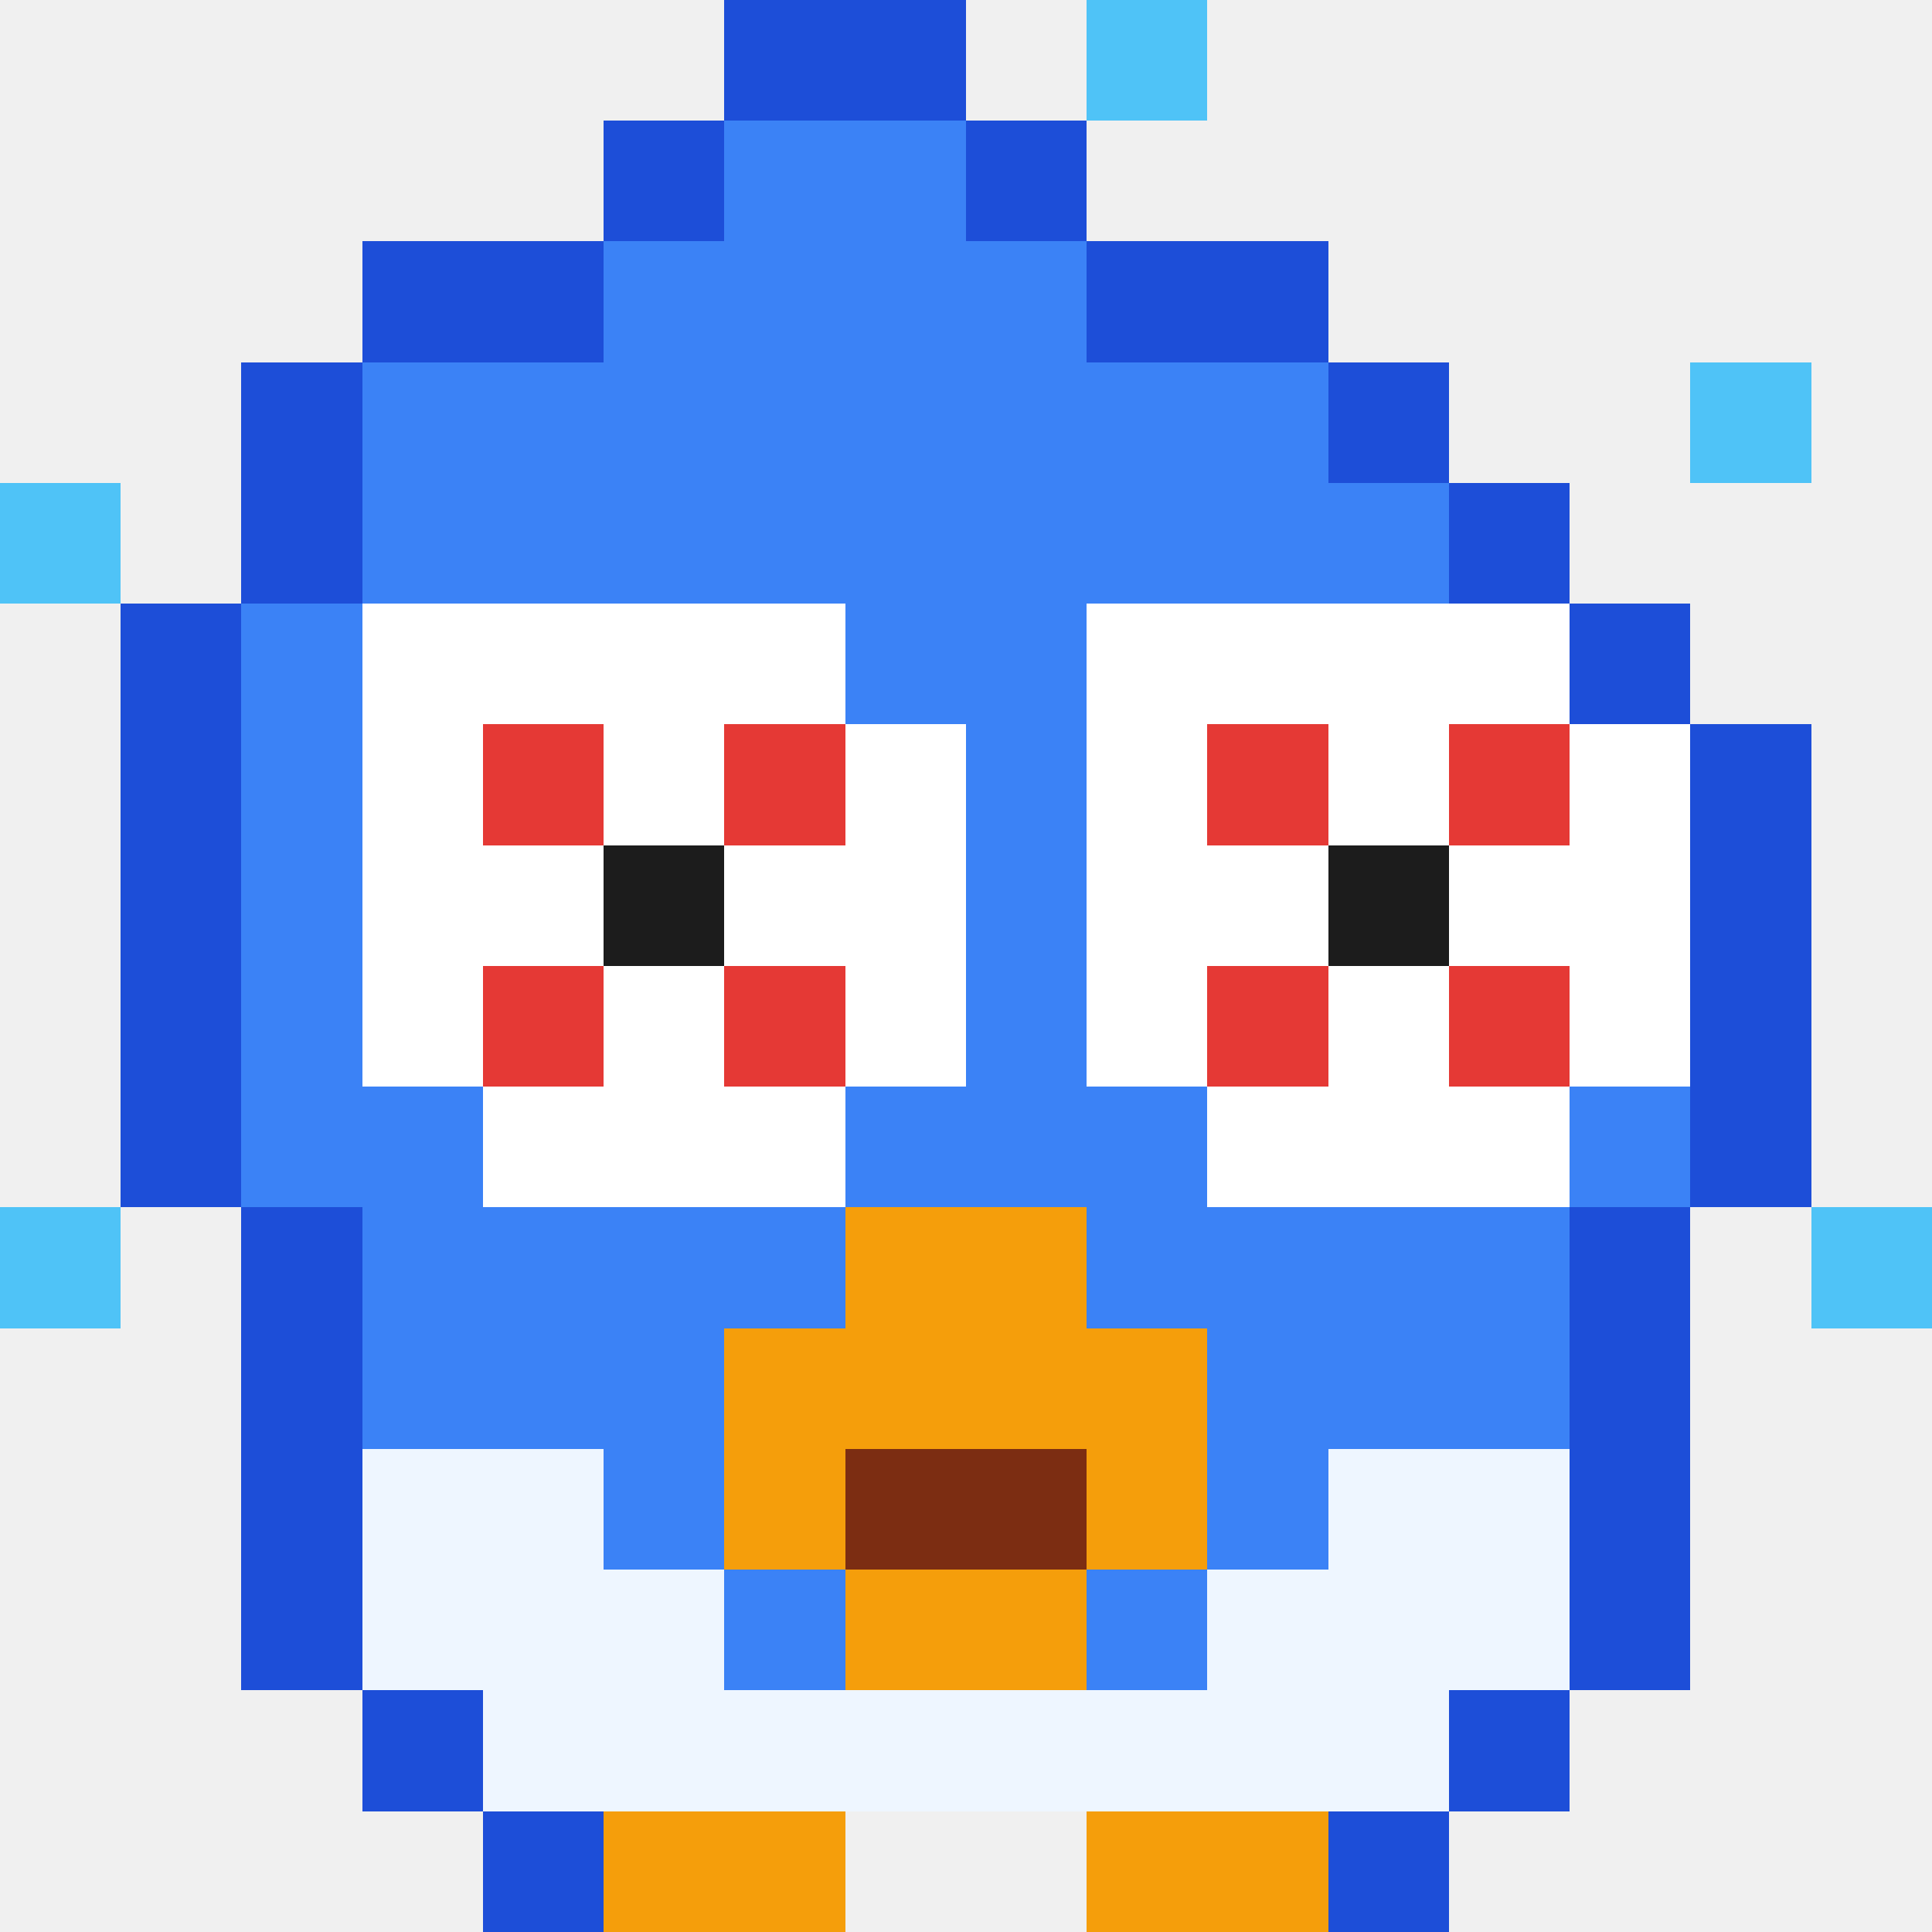
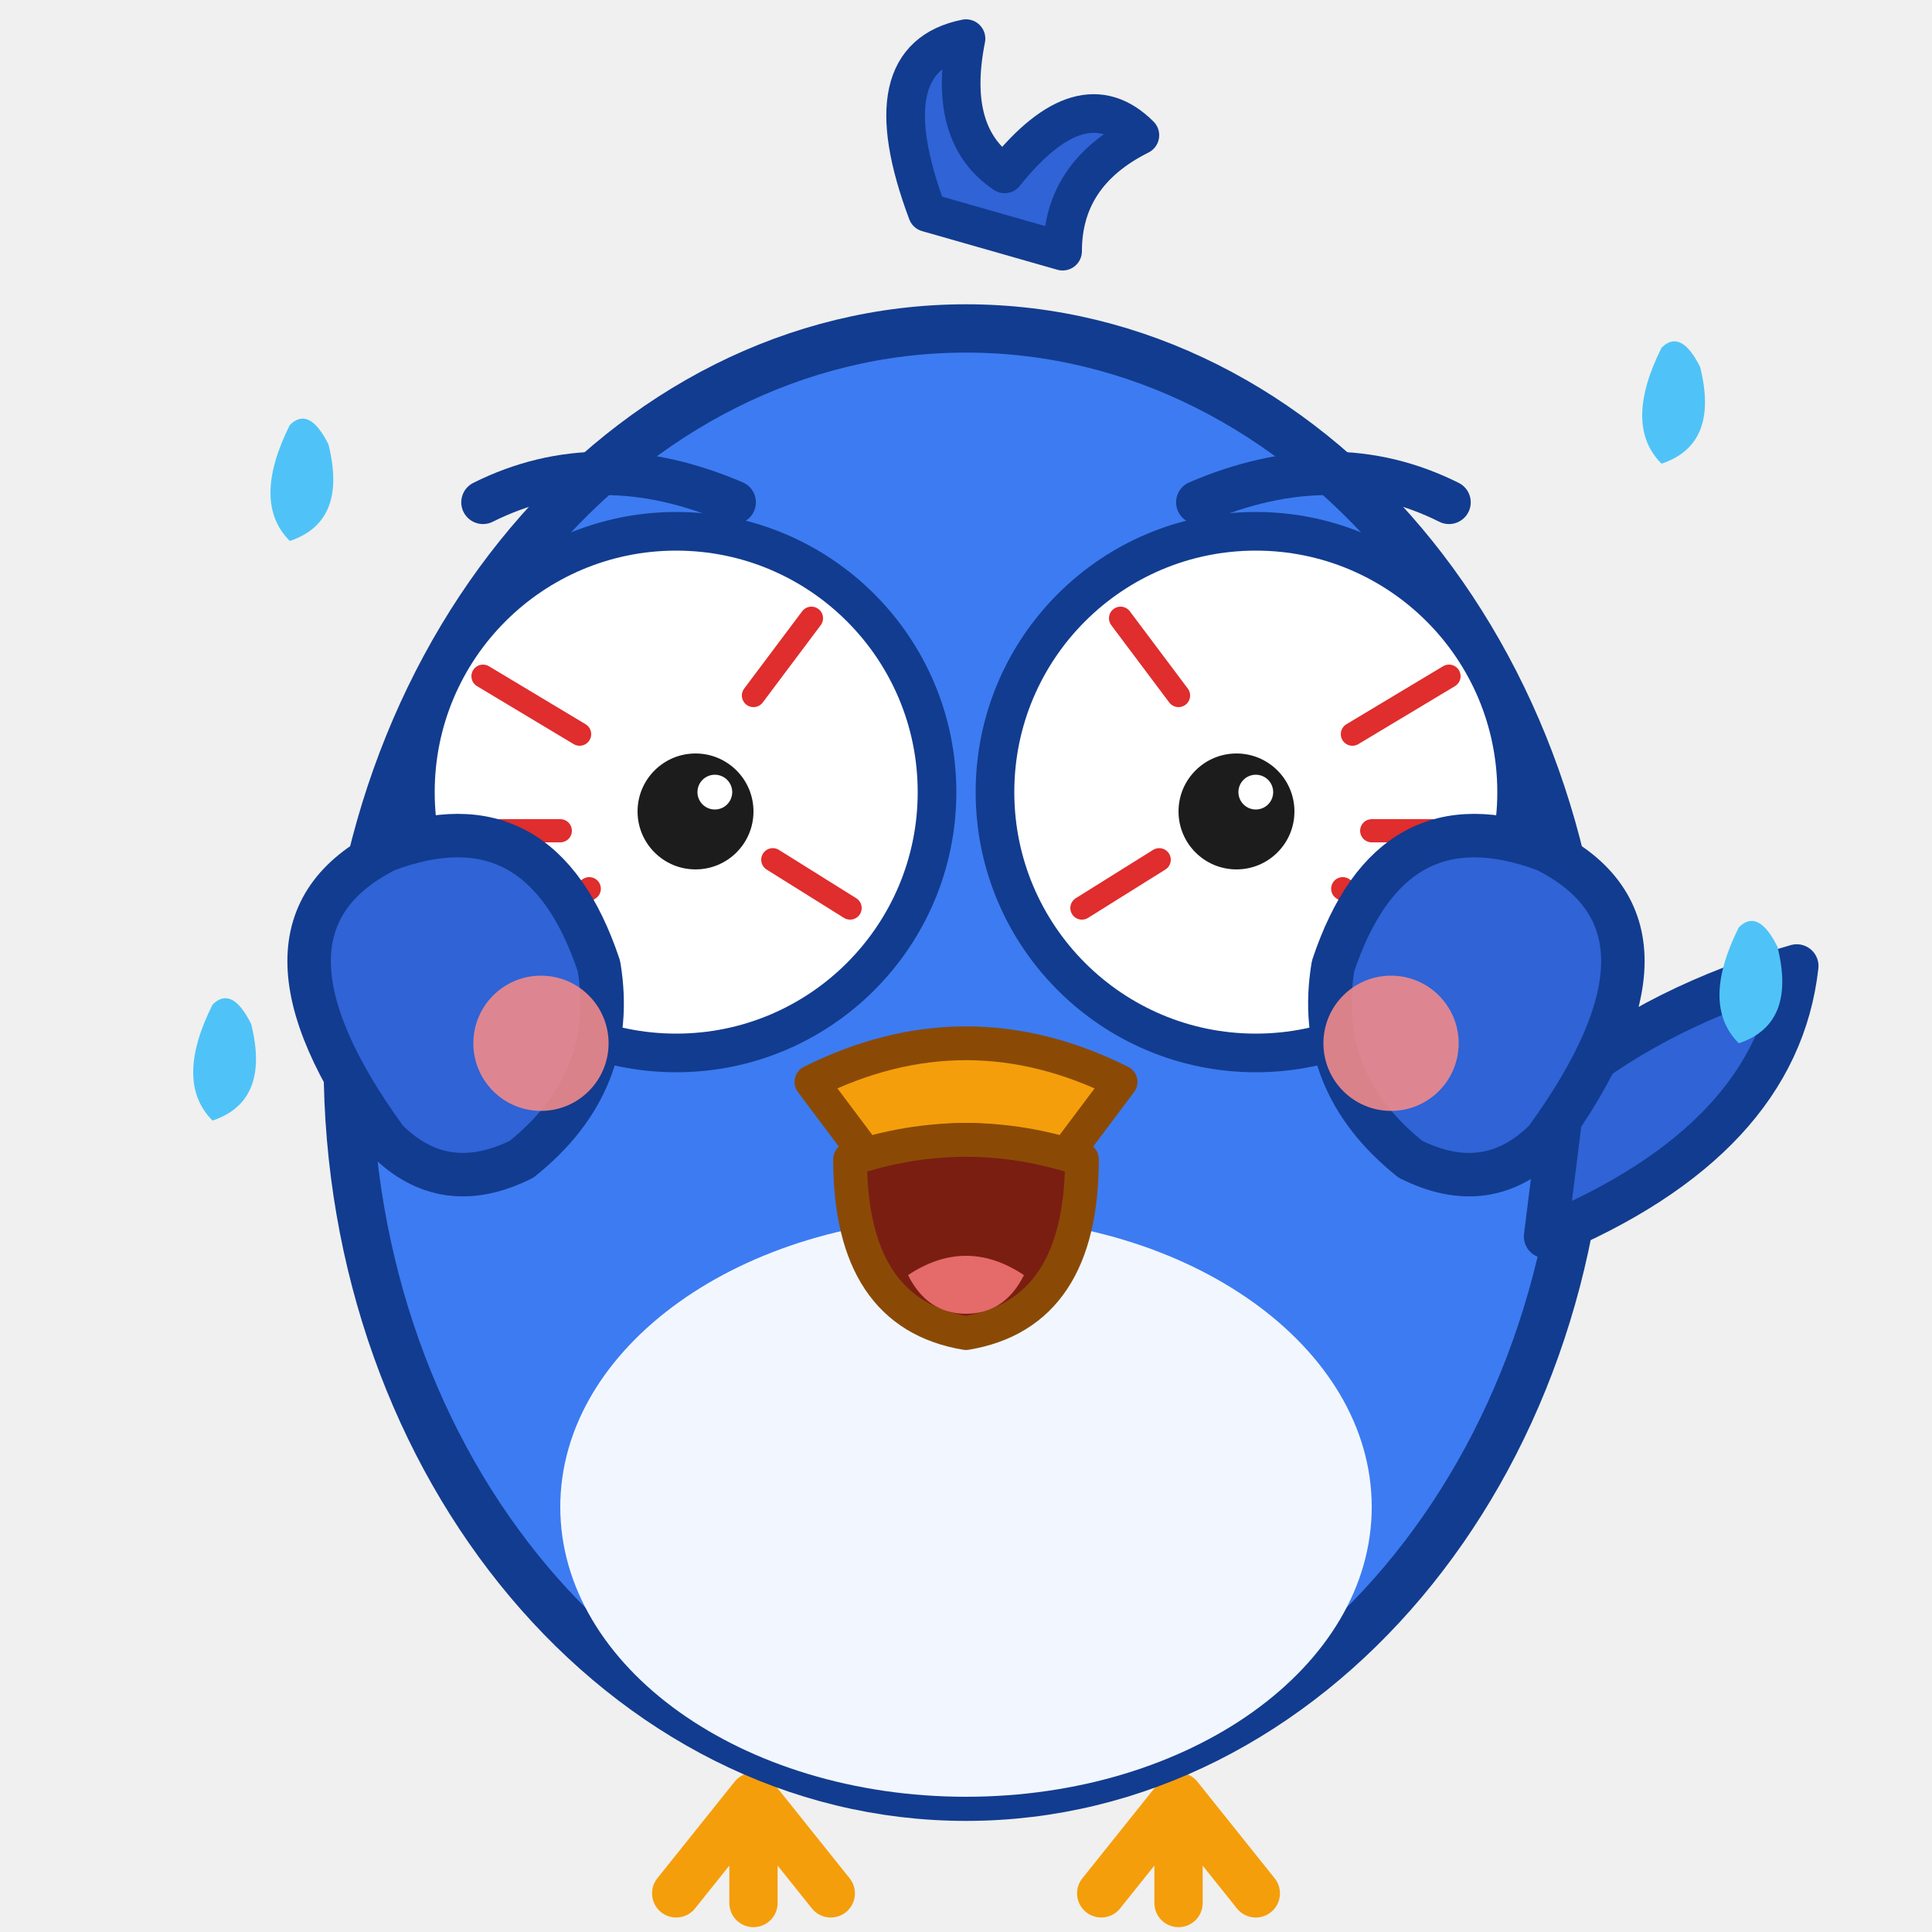
- <svg xmlns="http://www.w3.org/2000/svg" viewBox="0 0 128 128" width="128" height="128" shape-rendering="crispEdges">
-   <rect x="48" y="0" width="8" height="8" fill="#1d4ed8" />
-   <rect x="56" y="0" width="8" height="8" fill="#1d4ed8" />
-   <rect x="72" y="0" width="8" height="8" fill="#4fc3f7" />
-   <rect x="40" y="8" width="8" height="8" fill="#1d4ed8" />
-   <rect x="48" y="8" width="8" height="8" fill="#3b82f6" />
-   <rect x="56" y="8" width="8" height="8" fill="#3b82f6" />
-   <rect x="64" y="8" width="8" height="8" fill="#1d4ed8" />
-   <rect x="24" y="16" width="8" height="8" fill="#1d4ed8" />
-   <rect x="32" y="16" width="8" height="8" fill="#1d4ed8" />
-   <rect x="40" y="16" width="8" height="8" fill="#3b82f6" />
-   <rect x="48" y="16" width="8" height="8" fill="#3b82f6" />
-   <rect x="56" y="16" width="8" height="8" fill="#3b82f6" />
-   <rect x="64" y="16" width="8" height="8" fill="#3b82f6" />
-   <rect x="72" y="16" width="8" height="8" fill="#1d4ed8" />
-   <rect x="80" y="16" width="8" height="8" fill="#1d4ed8" />
-   <rect x="16" y="24" width="8" height="8" fill="#1d4ed8" />
-   <rect x="24" y="24" width="8" height="8" fill="#3b82f6" />
-   <rect x="32" y="24" width="8" height="8" fill="#3b82f6" />
-   <rect x="40" y="24" width="8" height="8" fill="#3b82f6" />
-   <rect x="48" y="24" width="8" height="8" fill="#3b82f6" />
-   <rect x="56" y="24" width="8" height="8" fill="#3b82f6" />
-   <rect x="64" y="24" width="8" height="8" fill="#3b82f6" />
-   <rect x="72" y="24" width="8" height="8" fill="#3b82f6" />
-   <rect x="80" y="24" width="8" height="8" fill="#3b82f6" />
-   <rect x="88" y="24" width="8" height="8" fill="#1d4ed8" />
-   <rect x="112" y="24" width="8" height="8" fill="#4fc3f7" />
-   <rect x="0" y="32" width="8" height="8" fill="#4fc3f7" />
-   <rect x="16" y="32" width="8" height="8" fill="#1d4ed8" />
-   <rect x="24" y="32" width="8" height="8" fill="#3b82f6" />
-   <rect x="32" y="32" width="8" height="8" fill="#3b82f6" />
-   <rect x="40" y="32" width="8" height="8" fill="#3b82f6" />
-   <rect x="48" y="32" width="8" height="8" fill="#3b82f6" />
-   <rect x="56" y="32" width="8" height="8" fill="#3b82f6" />
-   <rect x="64" y="32" width="8" height="8" fill="#3b82f6" />
-   <rect x="72" y="32" width="8" height="8" fill="#3b82f6" />
-   <rect x="80" y="32" width="8" height="8" fill="#3b82f6" />
-   <rect x="88" y="32" width="8" height="8" fill="#3b82f6" />
-   <rect x="96" y="32" width="8" height="8" fill="#1d4ed8" />
-   <rect x="8" y="40" width="8" height="8" fill="#1d4ed8" />
-   <rect x="16" y="40" width="8" height="8" fill="#3b82f6" />
-   <rect x="24" y="40" width="8" height="8" fill="#ffffff" />
-   <rect x="32" y="40" width="8" height="8" fill="#ffffff" />
-   <rect x="40" y="40" width="8" height="8" fill="#ffffff" />
-   <rect x="48" y="40" width="8" height="8" fill="#ffffff" />
-   <rect x="56" y="40" width="8" height="8" fill="#3b82f6" />
-   <rect x="64" y="40" width="8" height="8" fill="#3b82f6" />
-   <rect x="72" y="40" width="8" height="8" fill="#ffffff" />
-   <rect x="80" y="40" width="8" height="8" fill="#ffffff" />
-   <rect x="88" y="40" width="8" height="8" fill="#ffffff" />
-   <rect x="96" y="40" width="8" height="8" fill="#ffffff" />
-   <rect x="104" y="40" width="8" height="8" fill="#1d4ed8" />
-   <rect x="8" y="48" width="8" height="8" fill="#1d4ed8" />
-   <rect x="16" y="48" width="8" height="8" fill="#3b82f6" />
-   <rect x="24" y="48" width="8" height="8" fill="#ffffff" />
-   <rect x="32" y="48" width="8" height="8" fill="#e53935" />
-   <rect x="40" y="48" width="8" height="8" fill="#ffffff" />
-   <rect x="48" y="48" width="8" height="8" fill="#e53935" />
-   <rect x="56" y="48" width="8" height="8" fill="#ffffff" />
-   <rect x="64" y="48" width="8" height="8" fill="#3b82f6" />
-   <rect x="72" y="48" width="8" height="8" fill="#ffffff" />
-   <rect x="80" y="48" width="8" height="8" fill="#e53935" />
-   <rect x="88" y="48" width="8" height="8" fill="#ffffff" />
-   <rect x="96" y="48" width="8" height="8" fill="#e53935" />
-   <rect x="104" y="48" width="8" height="8" fill="#ffffff" />
-   <rect x="112" y="48" width="8" height="8" fill="#1d4ed8" />
-   <rect x="8" y="56" width="8" height="8" fill="#1d4ed8" />
-   <rect x="16" y="56" width="8" height="8" fill="#3b82f6" />
-   <rect x="24" y="56" width="8" height="8" fill="#ffffff" />
-   <rect x="32" y="56" width="8" height="8" fill="#ffffff" />
-   <rect x="40" y="56" width="8" height="8" fill="#1c1c1c" />
-   <rect x="48" y="56" width="8" height="8" fill="#ffffff" />
-   <rect x="56" y="56" width="8" height="8" fill="#ffffff" />
-   <rect x="64" y="56" width="8" height="8" fill="#3b82f6" />
-   <rect x="72" y="56" width="8" height="8" fill="#ffffff" />
-   <rect x="80" y="56" width="8" height="8" fill="#ffffff" />
-   <rect x="88" y="56" width="8" height="8" fill="#1c1c1c" />
-   <rect x="96" y="56" width="8" height="8" fill="#ffffff" />
-   <rect x="104" y="56" width="8" height="8" fill="#ffffff" />
-   <rect x="112" y="56" width="8" height="8" fill="#1d4ed8" />
-   <rect x="8" y="64" width="8" height="8" fill="#1d4ed8" />
-   <rect x="16" y="64" width="8" height="8" fill="#3b82f6" />
-   <rect x="24" y="64" width="8" height="8" fill="#ffffff" />
-   <rect x="32" y="64" width="8" height="8" fill="#e53935" />
-   <rect x="40" y="64" width="8" height="8" fill="#ffffff" />
-   <rect x="48" y="64" width="8" height="8" fill="#e53935" />
-   <rect x="56" y="64" width="8" height="8" fill="#ffffff" />
-   <rect x="64" y="64" width="8" height="8" fill="#3b82f6" />
-   <rect x="72" y="64" width="8" height="8" fill="#ffffff" />
-   <rect x="80" y="64" width="8" height="8" fill="#e53935" />
-   <rect x="88" y="64" width="8" height="8" fill="#ffffff" />
-   <rect x="96" y="64" width="8" height="8" fill="#e53935" />
-   <rect x="104" y="64" width="8" height="8" fill="#ffffff" />
-   <rect x="112" y="64" width="8" height="8" fill="#1d4ed8" />
-   <rect x="8" y="72" width="8" height="8" fill="#1d4ed8" />
-   <rect x="16" y="72" width="8" height="8" fill="#3b82f6" />
-   <rect x="24" y="72" width="8" height="8" fill="#3b82f6" />
-   <rect x="32" y="72" width="8" height="8" fill="#ffffff" />
-   <rect x="40" y="72" width="8" height="8" fill="#ffffff" />
-   <rect x="48" y="72" width="8" height="8" fill="#ffffff" />
-   <rect x="56" y="72" width="8" height="8" fill="#3b82f6" />
-   <rect x="64" y="72" width="8" height="8" fill="#3b82f6" />
-   <rect x="72" y="72" width="8" height="8" fill="#3b82f6" />
-   <rect x="80" y="72" width="8" height="8" fill="#ffffff" />
-   <rect x="88" y="72" width="8" height="8" fill="#ffffff" />
-   <rect x="96" y="72" width="8" height="8" fill="#ffffff" />
-   <rect x="104" y="72" width="8" height="8" fill="#3b82f6" />
-   <rect x="112" y="72" width="8" height="8" fill="#1d4ed8" />
-   <rect x="0" y="80" width="8" height="8" fill="#4fc3f7" />
-   <rect x="16" y="80" width="8" height="8" fill="#1d4ed8" />
-   <rect x="24" y="80" width="8" height="8" fill="#3b82f6" />
-   <rect x="32" y="80" width="8" height="8" fill="#3b82f6" />
-   <rect x="40" y="80" width="8" height="8" fill="#3b82f6" />
-   <rect x="48" y="80" width="8" height="8" fill="#3b82f6" />
-   <rect x="56" y="80" width="8" height="8" fill="#f59e0b" />
-   <rect x="64" y="80" width="8" height="8" fill="#f59e0b" />
-   <rect x="72" y="80" width="8" height="8" fill="#3b82f6" />
-   <rect x="80" y="80" width="8" height="8" fill="#3b82f6" />
-   <rect x="88" y="80" width="8" height="8" fill="#3b82f6" />
-   <rect x="96" y="80" width="8" height="8" fill="#3b82f6" />
-   <rect x="104" y="80" width="8" height="8" fill="#1d4ed8" />
-   <rect x="120" y="80" width="8" height="8" fill="#4fc3f7" />
-   <rect x="16" y="88" width="8" height="8" fill="#1d4ed8" />
-   <rect x="24" y="88" width="8" height="8" fill="#3b82f6" />
-   <rect x="32" y="88" width="8" height="8" fill="#3b82f6" />
-   <rect x="40" y="88" width="8" height="8" fill="#3b82f6" />
-   <rect x="48" y="88" width="8" height="8" fill="#f59e0b" />
-   <rect x="56" y="88" width="8" height="8" fill="#f59e0b" />
-   <rect x="64" y="88" width="8" height="8" fill="#f59e0b" />
-   <rect x="72" y="88" width="8" height="8" fill="#f59e0b" />
-   <rect x="80" y="88" width="8" height="8" fill="#3b82f6" />
-   <rect x="88" y="88" width="8" height="8" fill="#3b82f6" />
-   <rect x="96" y="88" width="8" height="8" fill="#3b82f6" />
-   <rect x="104" y="88" width="8" height="8" fill="#1d4ed8" />
-   <rect x="16" y="96" width="8" height="8" fill="#1d4ed8" />
-   <rect x="24" y="96" width="8" height="8" fill="#eef6ff" />
-   <rect x="32" y="96" width="8" height="8" fill="#eef6ff" />
-   <rect x="40" y="96" width="8" height="8" fill="#3b82f6" />
-   <rect x="48" y="96" width="8" height="8" fill="#f59e0b" />
-   <rect x="56" y="96" width="8" height="8" fill="#7c2d12" />
-   <rect x="64" y="96" width="8" height="8" fill="#7c2d12" />
-   <rect x="72" y="96" width="8" height="8" fill="#f59e0b" />
-   <rect x="80" y="96" width="8" height="8" fill="#3b82f6" />
-   <rect x="88" y="96" width="8" height="8" fill="#eef6ff" />
-   <rect x="96" y="96" width="8" height="8" fill="#eef6ff" />
-   <rect x="104" y="96" width="8" height="8" fill="#1d4ed8" />
-   <rect x="16" y="104" width="8" height="8" fill="#1d4ed8" />
-   <rect x="24" y="104" width="8" height="8" fill="#eef6ff" />
-   <rect x="32" y="104" width="8" height="8" fill="#eef6ff" />
-   <rect x="40" y="104" width="8" height="8" fill="#eef6ff" />
-   <rect x="48" y="104" width="8" height="8" fill="#3b82f6" />
-   <rect x="56" y="104" width="8" height="8" fill="#f59e0b" />
-   <rect x="64" y="104" width="8" height="8" fill="#f59e0b" />
-   <rect x="72" y="104" width="8" height="8" fill="#3b82f6" />
-   <rect x="80" y="104" width="8" height="8" fill="#eef6ff" />
-   <rect x="88" y="104" width="8" height="8" fill="#eef6ff" />
-   <rect x="96" y="104" width="8" height="8" fill="#eef6ff" />
-   <rect x="104" y="104" width="8" height="8" fill="#1d4ed8" />
-   <rect x="24" y="112" width="8" height="8" fill="#1d4ed8" />
-   <rect x="32" y="112" width="8" height="8" fill="#eef6ff" />
-   <rect x="40" y="112" width="8" height="8" fill="#eef6ff" />
-   <rect x="48" y="112" width="8" height="8" fill="#eef6ff" />
-   <rect x="56" y="112" width="8" height="8" fill="#eef6ff" />
-   <rect x="64" y="112" width="8" height="8" fill="#eef6ff" />
-   <rect x="72" y="112" width="8" height="8" fill="#eef6ff" />
-   <rect x="80" y="112" width="8" height="8" fill="#eef6ff" />
-   <rect x="88" y="112" width="8" height="8" fill="#eef6ff" />
-   <rect x="96" y="112" width="8" height="8" fill="#1d4ed8" />
-   <rect x="32" y="120" width="8" height="8" fill="#1d4ed8" />
-   <rect x="40" y="120" width="8" height="8" fill="#f59e0b" />
-   <rect x="48" y="120" width="8" height="8" fill="#f59e0b" />
-   <rect x="72" y="120" width="8" height="8" fill="#f59e0b" />
-   <rect x="80" y="120" width="8" height="8" fill="#f59e0b" />
-   <rect x="88" y="120" width="8" height="8" fill="#1d4ed8" />
+ <svg xmlns="http://www.w3.org/2000/svg" viewBox="0 0 200 200">
+   <path d="M78 186 L70 196 M78 186 L78 197 M78 186 L86 196" stroke="#F59E0B" stroke-width="5" stroke-linecap="round" />
+   <path d="M122 186 L114 196 M122 186 L122 197 M122 186 L130 196" stroke="#F59E0B" stroke-width="5" stroke-linecap="round" />
+   <path d="M96 22 Q90 6 100 4 Q98 14 104 18 Q112 8 118 14 Q110 18 110 26 Z" fill="#2F63D6" stroke="#123C8F" stroke-width="4" stroke-linejoin="round" />
+   <ellipse cx="100" cy="110" rx="64" ry="76" fill="#3D7BF2" stroke="#123C8F" stroke-width="5" />
+   <path d="M160 128 Q184 118 186 100 Q172 104 162 112 Z" fill="#2F63D6" stroke="#123C8F" stroke-width="4.5" stroke-linejoin="round" />
+   <ellipse cx="100" cy="156" rx="42" ry="30" fill="#F2F7FF" />
+   <circle cx="70" cy="82" r="27" fill="#FFFFFF" stroke="#123C8F" stroke-width="4" />
+   <circle cx="130" cy="82" r="27" fill="#FFFFFF" stroke="#123C8F" stroke-width="4" />
+   <path d="M50 70 L60 76 M48 86 L58 86 M52 98 L61 92 M84 64 L78 72 M88 94 L80 89" stroke="#E02D2D" stroke-width="2.4" stroke-linecap="round" />
+   <path d="M150 70 L140 76 M152 86 L142 86 M148 98 L139 92 M116 64 L122 72 M112 94 L120 89" stroke="#E02D2D" stroke-width="2.4" stroke-linecap="round" />
+   <circle cx="72" cy="84" r="6" fill="#1C1C1C" />
+   <circle cx="74" cy="82" r="1.8" fill="#fff" />
+   <circle cx="128" cy="84" r="6" fill="#1C1C1C" />
+   <circle cx="130" cy="82" r="1.8" fill="#fff" />
+   <path d="M50 52 Q62 46 76 52" fill="none" stroke="#123C8F" stroke-width="4.5" stroke-linecap="round" />
+   <path d="M150 52 Q138 46 124 52" fill="none" stroke="#123C8F" stroke-width="4.5" stroke-linecap="round" />
+   <path d="M84 112 Q100 104 116 112 L110 120 Q100 116 90 120 Z" fill="#F59E0B" stroke="#8a4a06" stroke-width="3.5" stroke-linejoin="round" />
+   <path d="M88 120 Q100 116 112 120 Q112 136 100 138 Q88 136 88 120 Z" fill="#7A1E12" stroke="#8a4a06" stroke-width="3.5" stroke-linejoin="round" />
+   <path d="M94 132 Q100 128 106 132 Q104 136 100 136 Q96 136 94 132 Z" fill="#E56A6A" />
+   <path d="M40 118 Q24 96 40 88 Q56 82 62 100 Q64 112 54 120 Q46 124 40 118 Z" fill="#2F63D6" stroke="#123C8F" stroke-width="4.5" stroke-linejoin="round" />
+   <path d="M160 118 Q176 96 160 88 Q144 82 138 100 Q136 112 146 120 Q154 124 160 118 Z" fill="#2F63D6" stroke="#123C8F" stroke-width="4.5" stroke-linejoin="round" />
+   <circle cx="56" cy="108" r="7" fill="#F08A8A" opacity="0.9" />
+   <circle cx="144" cy="108" r="7" fill="#F08A8A" opacity="0.9" />
+   <path d="M30 44 Q26 52 30 56 Q36 54 34 46 Q32 42 30 44 Z" fill="#4FC3F7" />
+   <path d="M172 36 Q168 44 172 48 Q178 46 176 38 Q174 34 172 36 Z" fill="#4FC3F7" />
+   <path d="M22 104 Q18 112 22 116 Q28 114 26 106 Q24 102 22 104 Z" fill="#4FC3F7" />
+   <path d="M180 96 Q176 104 180 108 Q186 106 184 98 Q182 94 180 96 Z" fill="#4FC3F7" />
</svg>
